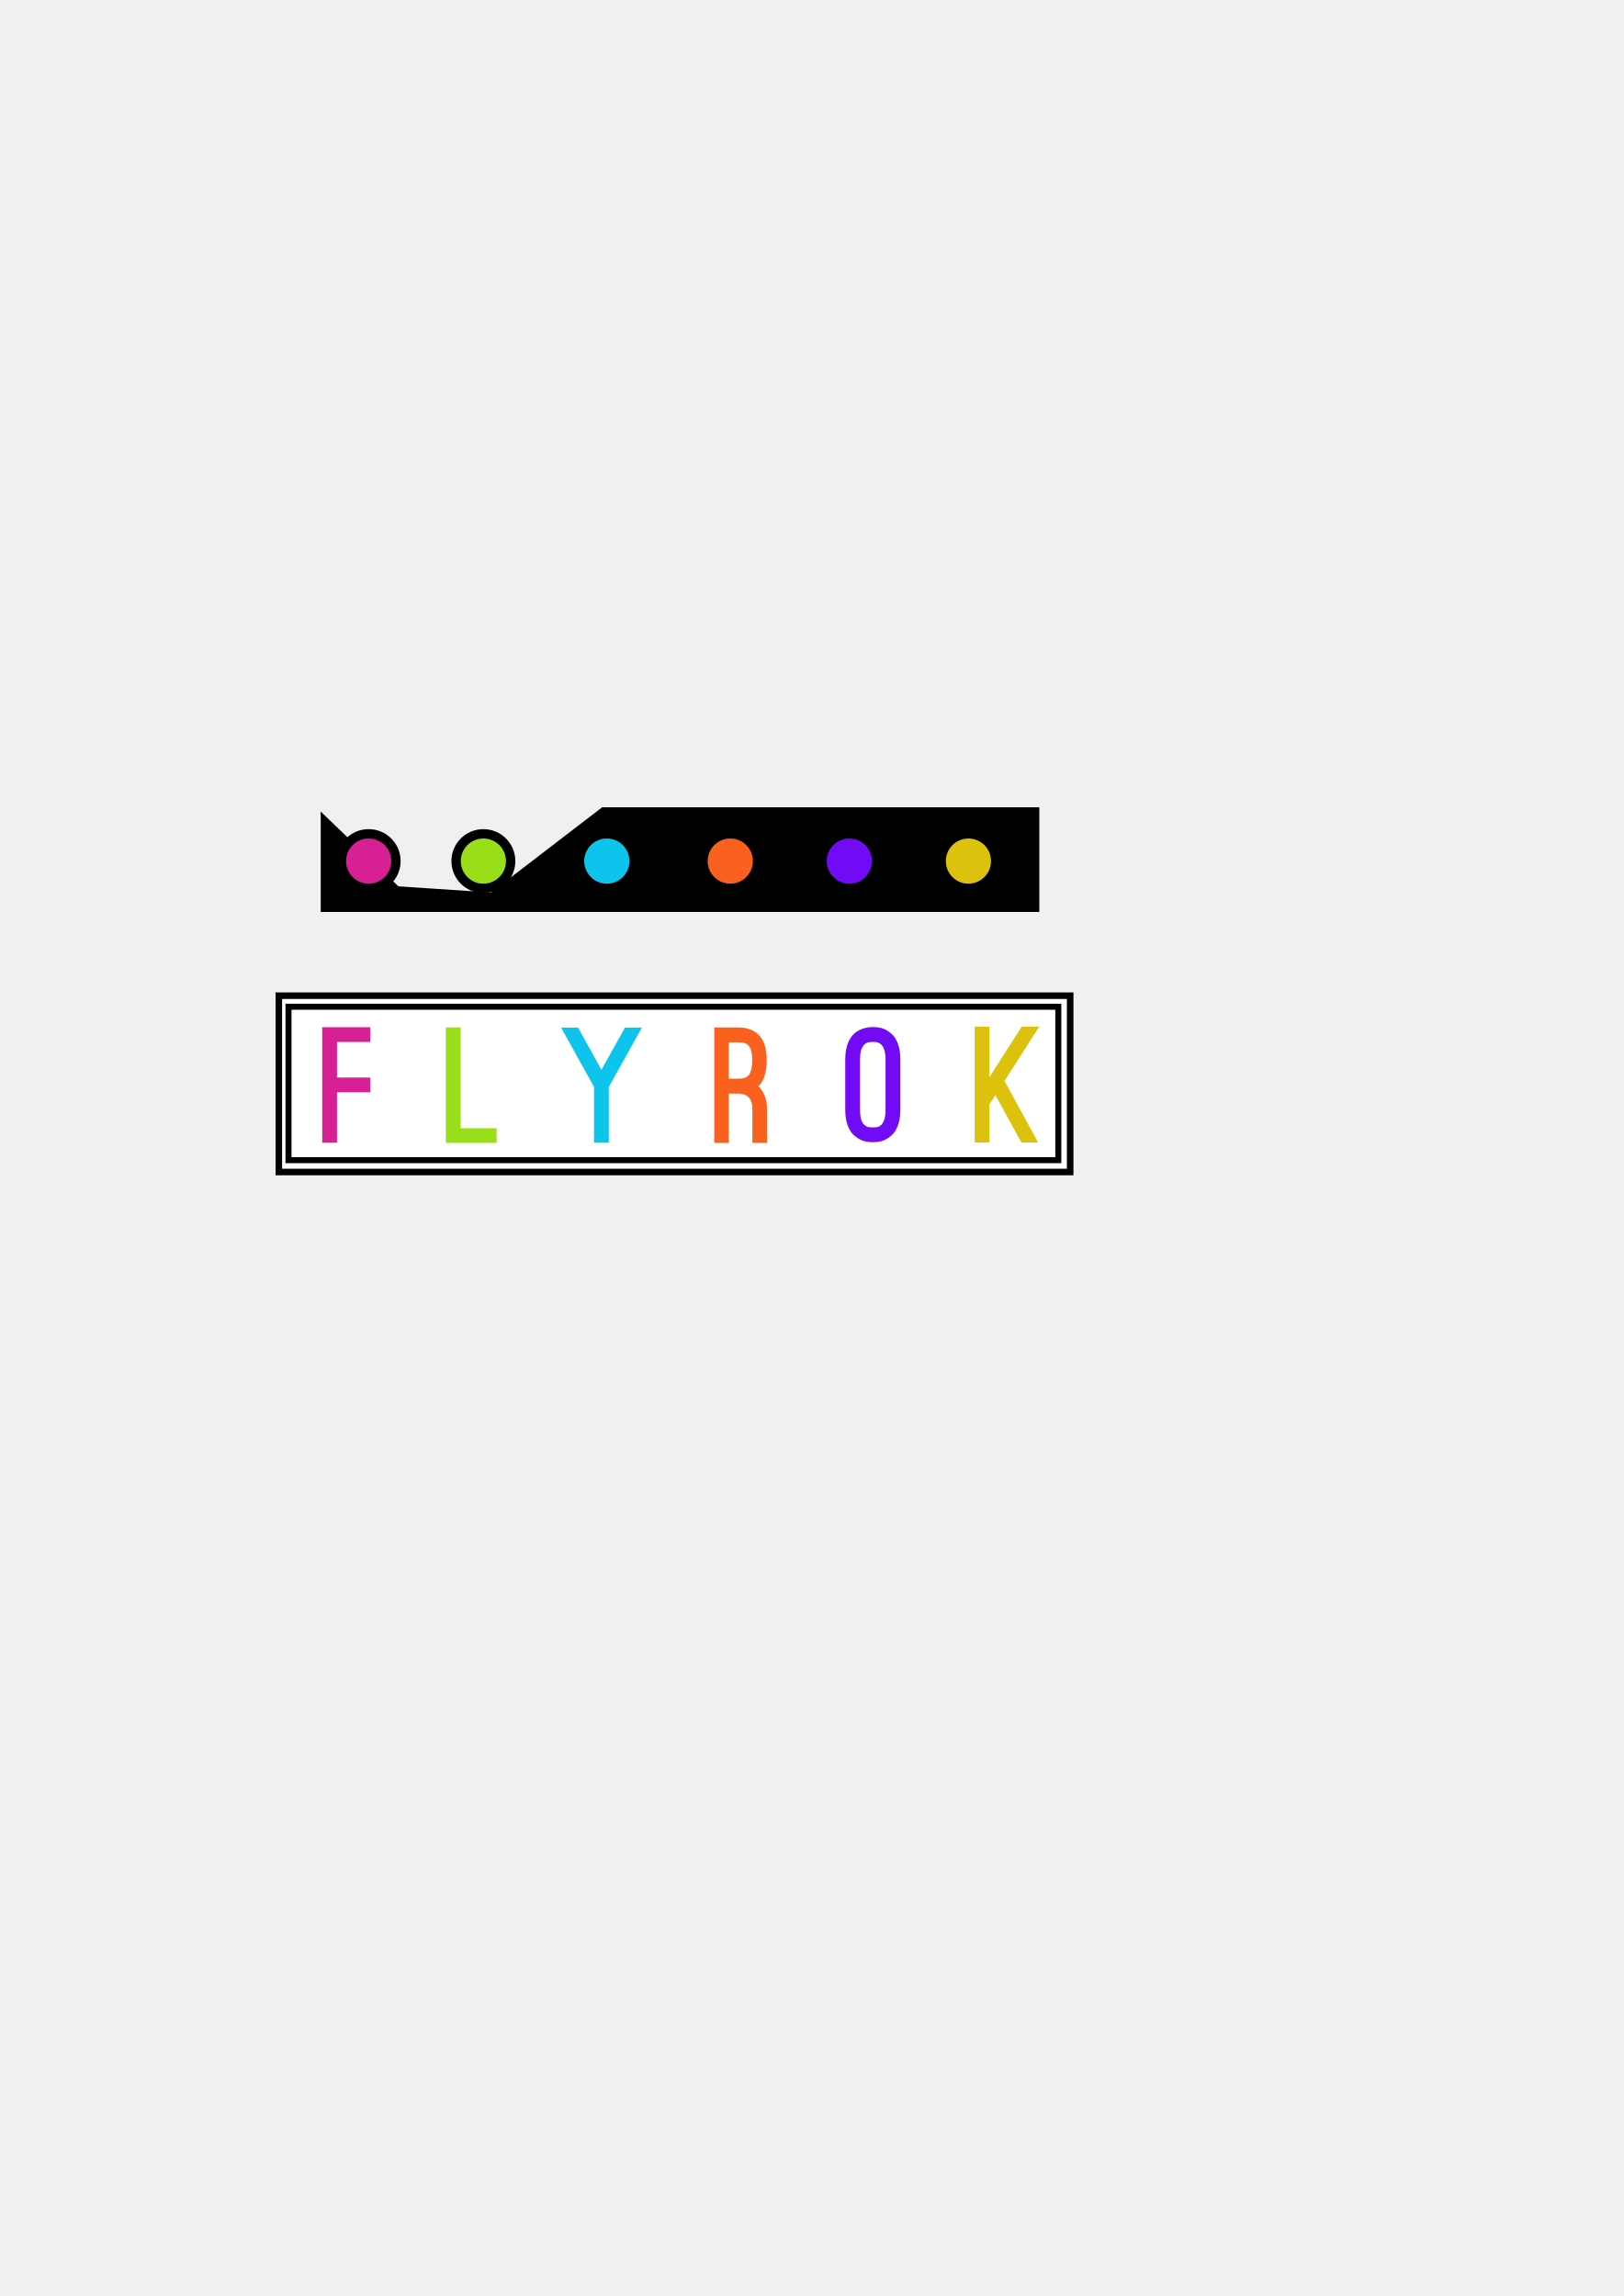
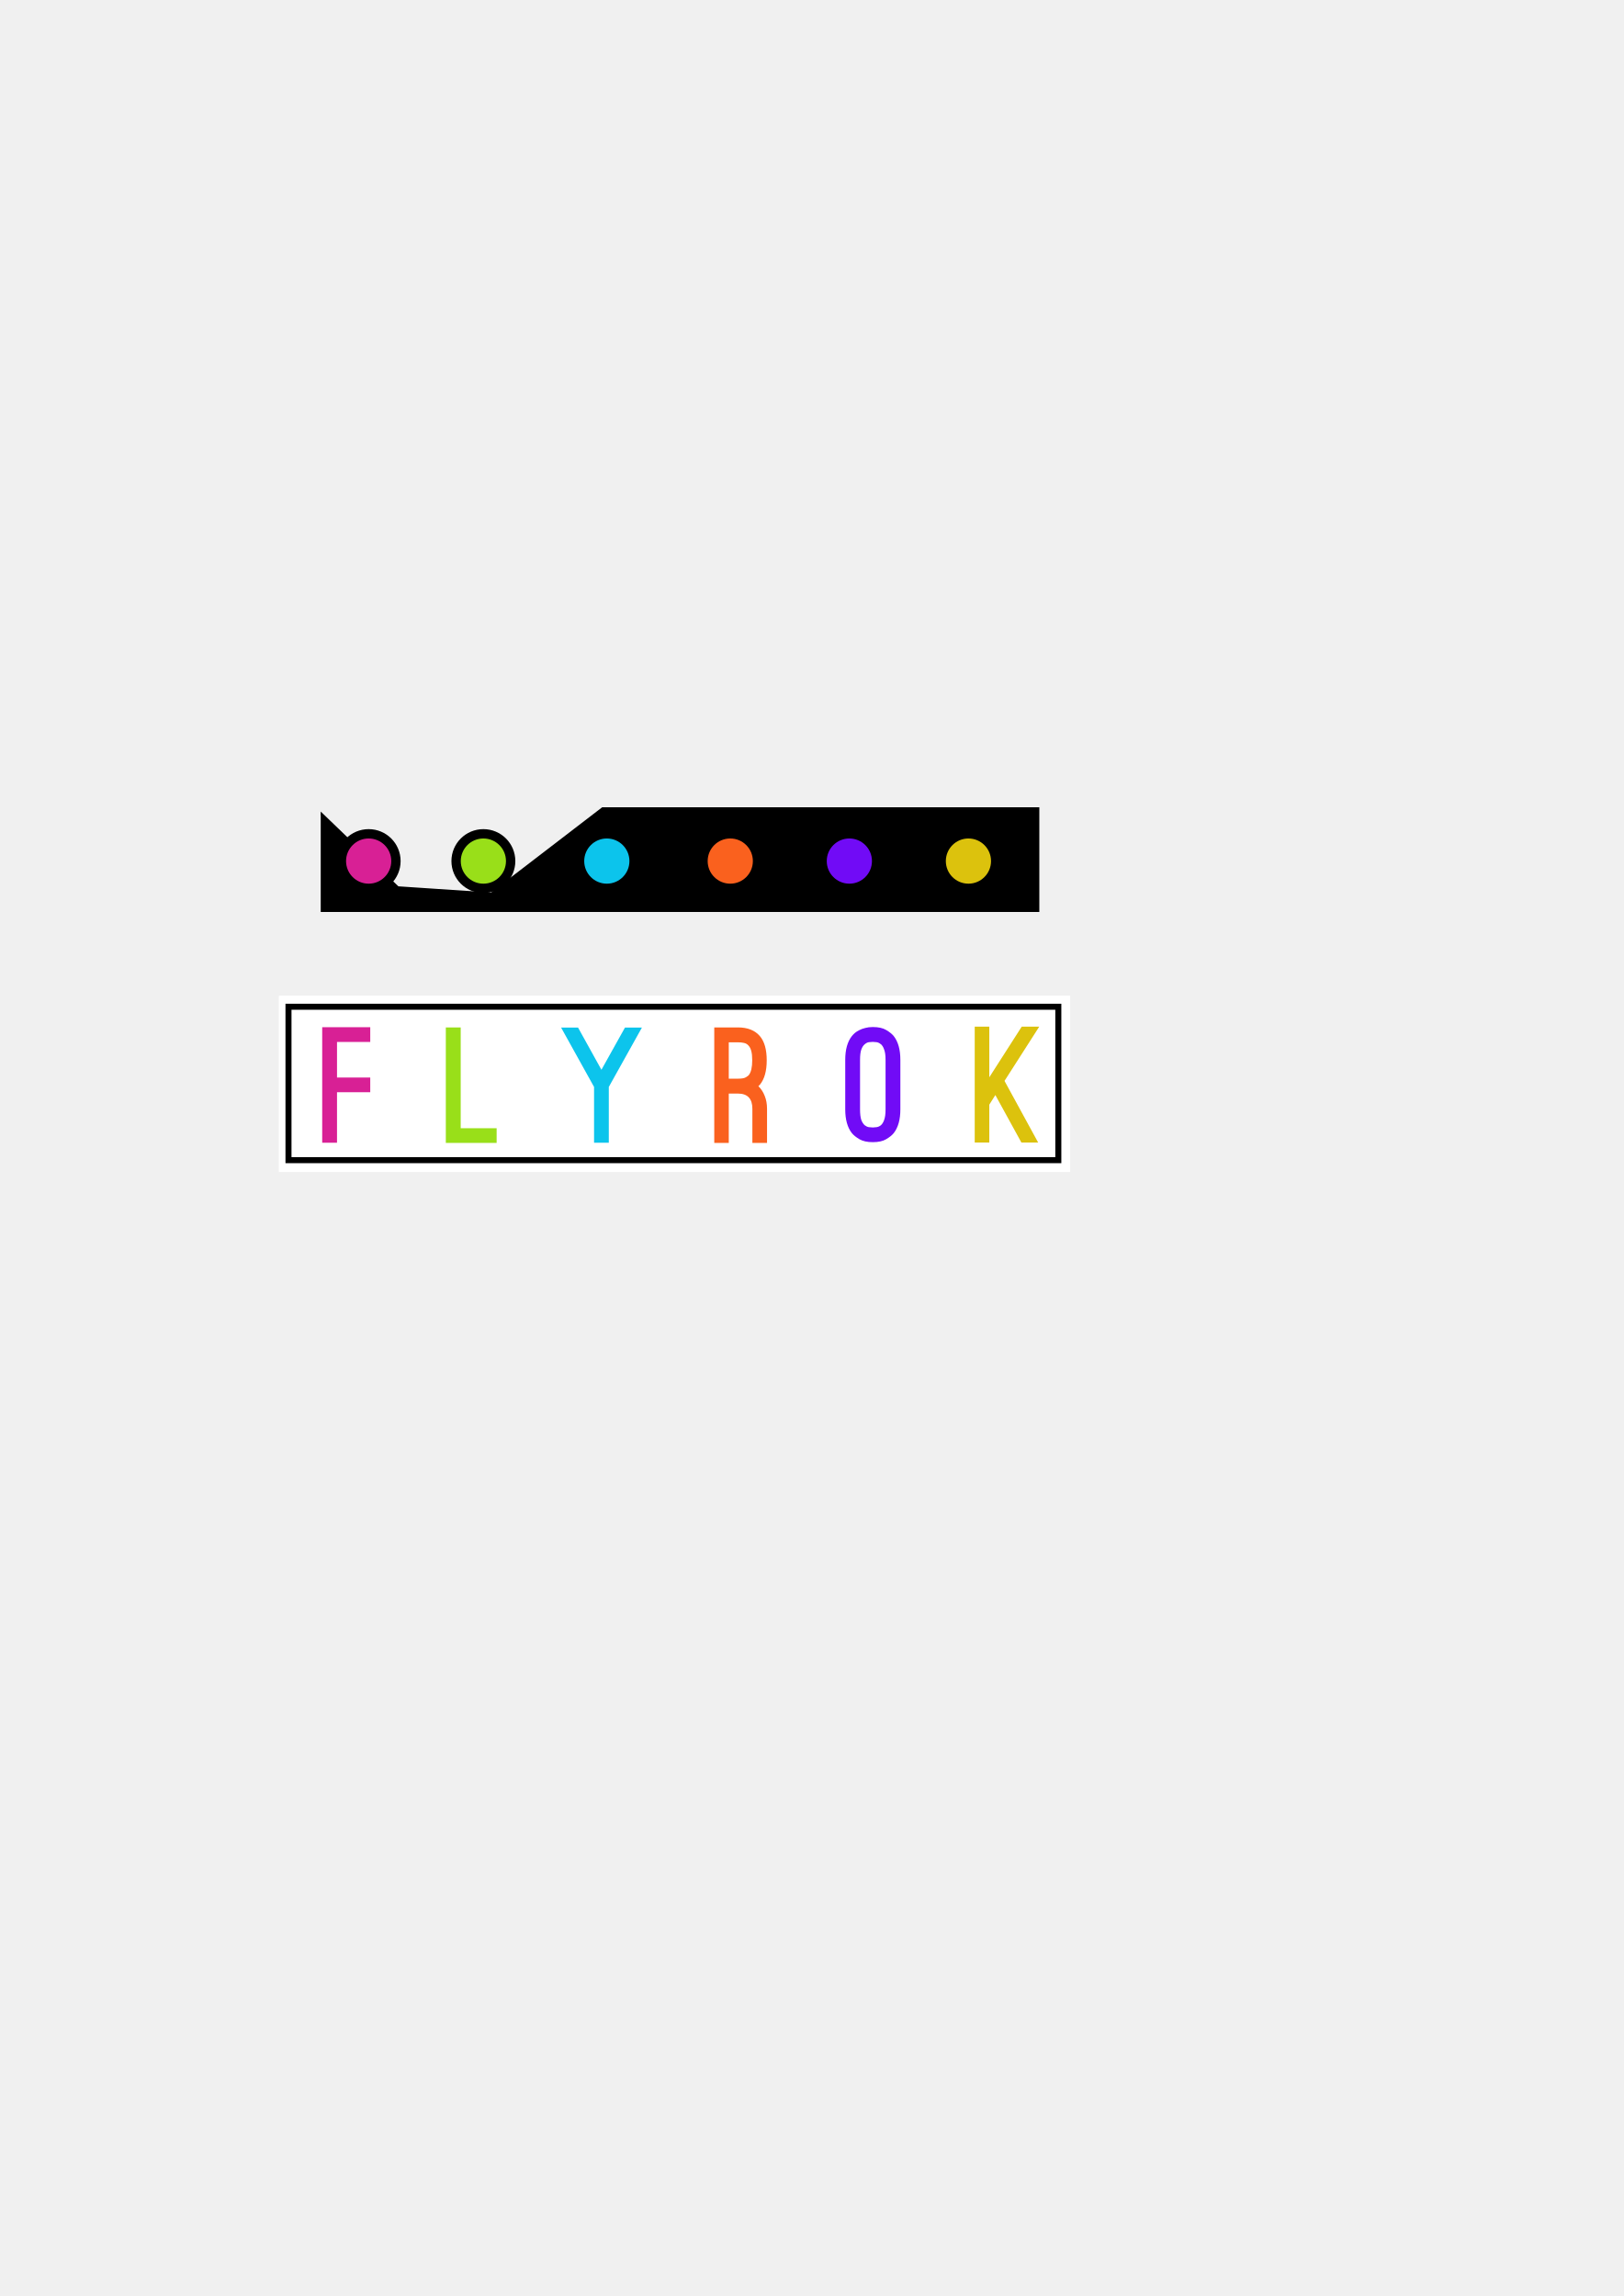
<svg xmlns="http://www.w3.org/2000/svg" width="744.094" height="1052.362" id="svg2" version="1.1">
  <defs id="defs4">
    <clipPath clipPathUnits="userSpaceOnUse" id="clipPath4080">
      <rect style="fill:#4e0bf6;fill-opacity:1;stroke:none" id="rect4082" width="329.31" height="47.982" x="147.482" y="418.491" />
    </clipPath>
    <clipPath clipPathUnits="userSpaceOnUse" id="clipPath4749">
      <path d="m 169.676,477.563 -15.232,0 0,16.308 15.232,0 0,6.753 -15.232,0 0,23.133 -6.786,0 0,-52.948 22.018,0 0,6.753 0,0" style="font-size:64px;font-style:normal;font-variant:normal;font-weight:900;font-stretch:normal;text-align:start;line-height:125%;letter-spacing:30px;word-spacing:0px;writing-mode:lr-tb;text-anchor:start;fill:#000000;fill-opacity:1;stroke:none;font-family:Ostrich Sans;-inkscape-font-specification:Ostrich Sans Heavy" id="path4751" />
    </clipPath>
    <clipPath clipPathUnits="userSpaceOnUse" id="clipPath4766">
      <path d="m 227.594,523.862 -23.286,0 0,-52.948 6.819,0 0,46.195 16.467,0 0,6.753 0,0 0,0" style="font-size:64px;font-style:normal;font-variant:normal;font-weight:900;font-stretch:normal;text-align:start;line-height:125%;letter-spacing:30px;word-spacing:0px;writing-mode:lr-tb;text-anchor:start;fill:#000000;fill-opacity:1;stroke:none;font-family:Ostrich Sans;-inkscape-font-specification:Ostrich Sans Heavy" id="path4768" />
    </clipPath>
    <clipPath clipPathUnits="userSpaceOnUse" id="clipPath4783">
      <path d="m 286.581,470.988 7.766,0 -15.172,27.208 0,25.561 -6.759,0 0,-25.561 -15.1,-27.208 7.766,0 10.714,19.332 10.786,-19.332 0,0" style="font-size:64px;font-style:normal;font-variant:normal;font-weight:900;font-stretch:normal;text-align:start;line-height:125%;letter-spacing:30px;word-spacing:0px;writing-mode:lr-tb;text-anchor:start;fill:#000000;fill-opacity:1;stroke:none;font-family:Ostrich Sans;-inkscape-font-specification:Ostrich Sans Heavy" id="path4785" />
    </clipPath>
    <clipPath clipPathUnits="userSpaceOnUse" id="clipPath4800">
      <path d="m 347.548,497.676 c 1.273,1.245 2.239,2.73 2.899,4.454 0.707,1.724 1.06,3.688 1.061,5.891 l 0,15.662 -6.717,0 0,-15.662 c -2e-5,-4.646 -2.215,-6.969 -6.646,-6.969 l -3.323,0 -0.848,0 0,22.63 -6.646,0 0,-52.948 10.817,0 c 4.478,6e-5 7.848,1.341 10.11,4.023 2.074,2.443 3.111,6.131 3.111,11.064 -2e-5,4.885 -1.037,8.597 -3.111,11.136 -0.094,0.096 -0.212,0.216 -0.354,0.359 -0.094,0.144 -0.212,0.263 -0.353,0.359 m -9.403,-3.448 c 1.791,4e-5 3.017,-0.215 3.676,-0.647 0.707,-0.431 1.155,-0.766 1.343,-1.006 1.037,-1.341 1.555,-3.592 1.555,-6.753 -2e-5,-1.772 -0.141,-3.185 -0.424,-4.239 -0.283,-1.102 -0.707,-1.94 -1.273,-2.514 -0.518,-0.623 -1.202,-1.03 -2.05,-1.221 -0.801,-0.192 -1.744,-0.287 -2.828,-0.287 l -4.171,0 0,16.668 0.848,0 3.323,0" style="font-size:64px;font-style:normal;font-variant:normal;font-weight:900;font-stretch:normal;text-align:start;line-height:125%;letter-spacing:30px;word-spacing:0px;writing-mode:lr-tb;text-anchor:start;fill:#000000;fill-opacity:1;stroke:none;font-family:Ostrich Sans;-inkscape-font-specification:Ostrich Sans Heavy" id="path4802" />
    </clipPath>
    <clipPath clipPathUnits="userSpaceOnUse" id="clipPath4847">
      <path d="m 475.761,523.862 -7.678,0 -11.943,-21.77 -2.772,4.397 0,17.373 -6.682,0 0,-19.247 -0.071,0 0.071,-0.144 0,-33.736 6.682,0 0,23.211 14.857,-23.211 8.033,0 -15.924,24.869 15.426,28.257 0,0" style="font-size:64px;font-style:normal;font-variant:normal;font-weight:900;font-stretch:normal;text-align:start;line-height:125%;letter-spacing:30px;word-spacing:0px;writing-mode:lr-tb;text-anchor:start;fill:#000000;fill-opacity:1;stroke:none;font-family:Ostrich Sans;-inkscape-font-specification:Ostrich Sans Heavy" id="path4849" />
    </clipPath>
    <clipPath clipPathUnits="userSpaceOnUse" id="clipPath4852">
      <path id="path4854" style="font-size:64px;font-style:normal;font-variant:normal;font-weight:900;font-stretch:normal;text-align:start;line-height:125%;letter-spacing:30px;word-spacing:0px;writing-mode:lr-tb;text-anchor:start;fill:#000000;fill-opacity:1;stroke:none;font-family:Ostrich Sans;-inkscape-font-specification:Ostrich Sans Heavy" d="m 399.799,523.684 c -2.55,0 -4.595,-0.453 -6.135,-1.36 -1.54,-0.907 -2.694,-1.838 -3.464,-2.792 -2.021,-2.578 -3.031,-6.205 -3.031,-10.883 l 0,-22.697 c 0,-4.678 1.01,-8.306 3.031,-10.883 0.385,-0.477 0.842,-0.955 1.371,-1.432 0.577,-0.477 1.251,-0.907 2.021,-1.289 0.818,-0.43 1.732,-0.764 2.743,-1.002 1.01,-0.286 2.165,-0.43 3.464,-0.43 2.598,5e-5 4.643,0.454 6.135,1.36 1.54,0.907 2.694,1.838 3.464,2.792 2.021,2.578 3.031,6.205 3.031,10.883 l 0,22.697 c -2e-5,4.678 -1.01,8.306 -3.031,10.883 -0.77,0.955 -1.925,1.885 -3.464,2.792 -1.492,0.907 -3.536,1.36 -6.135,1.36 m 0,-45.968 c -0.529,5e-5 -1.131,0.048 -1.804,0.143 -0.625,0.096 -1.251,0.406 -1.876,0.931 -0.625,0.477 -1.155,1.289 -1.588,2.434 -0.385,1.098 -0.577,2.673 -0.577,4.726 l 0,22.697 c -10e-6,2.1 0.192,3.723 0.577,4.869 0.433,1.098 0.962,1.909 1.588,2.434 0.625,0.477 1.251,0.764 1.876,0.859 0.674,0.095 1.275,0.143 1.804,0.143 0.481,10e-6 1.059,-0.048 1.732,-0.143 0.674,-0.095 1.323,-0.382 1.949,-0.859 0.625,-0.525 1.131,-1.337 1.516,-2.434 0.433,-1.146 0.65,-2.769 0.65,-4.869 l 0,-22.697 c -2e-5,-2.053 -0.217,-3.628 -0.65,-4.726 -0.385,-1.146 -0.89,-1.957 -1.516,-2.434 -0.625,-0.525 -1.275,-0.835 -1.949,-0.931 -0.674,-0.095 -1.251,-0.143 -1.732,-0.143" />
    </clipPath>
  </defs>
  <g id="layer2">
-     <rect style="fill:#ffffff;stroke:#000000;stroke-width:3;stroke-linejoin:miter;stroke-miterlimit:4;stroke-opacity:1;stroke-dasharray:none;fill-opacity:1" id="rect4734" width="362.645" height="80.812" x="127.784" y="456.372" />
+     <rect style="fill:#ffffff;stroke:none;stroke-width:3;stroke-linejoin:miter;stroke-miterlimit:4;stroke-opacity:1;stroke-dasharray:none;fill-opacity:1" id="rect4734" width="362.645" height="80.812" x="127.784" y="456.372" />
    <path style="fill:#000000;fill-opacity:1;stroke:#000000;stroke-width:1px;stroke-linecap:butt;stroke-linejoin:miter;stroke-opacity:1" d="m 88.571,333.791 -1.429,212.857 583.664,0.317 0.693,-231.919 -12.929,24.459 -62.857,50 -41.429,14.286 -57.143,-21.429 -48.571,-51.429 -74.286,40 -30,8.571 L 300,372.362 287.143,410.934 225.714,458.076 182.857,455.219 144.286,418.076 130,380.934 z" id="path2985" clip-path="url(#clipPath4080)" transform="translate(-0.5050763,-48.48732)" />
    <rect style="fill:#ffffff;fill-opacity:1;stroke:#000000;stroke-width:2.76;stroke-linejoin:miter;stroke-miterlimit:4;stroke-opacity:1;stroke-dasharray:none" id="rect4734-2" width="352.79" height="70.314" x="132.206" y="461.438" />
    <path style="fill:#d82095;fill-opacity:1;stroke:none" d="m 143.442,468.999 40.911,0 0,56.569 -40.911,0 z" id="rect3861" clip-path="url(#clipPath4749)" />
    <path style="fill:#99df19;fill-opacity:1;stroke:none" d="m 202.233,468.999 40.911,0 0,56.569 -40.911,0 z" id="rect4371" clip-path="url(#clipPath4766)" />
    <path style="fill:#0cc4ec;fill-opacity:1;stroke:none" d="m 257.023,468.999 40.911,0 0,56.569 -40.911,0 z" id="rect4373" clip-path="url(#clipPath4783)" transform="translate(-0.1785714,1.7394996e-8)" />
    <path style="fill:#fa611e;fill-opacity:1;stroke:none" d="m 319.814,468.999 40.911,0 0,56.569 -40.911,0 z" id="rect4375" clip-path="url(#clipPath4800)" transform="translate(-2.3330932e-8,0.1785714)" />
    <path style="fill:#710bf6;fill-opacity:1;stroke:none" d="m 378.605,468.999 40.911,0 0,56.569 -40.911,0 z" id="rect4377" clip-path="url(#clipPath4852)" transform="translate(0.1785712,-0.1785714)" />
    <rect y="468.999" x="437.396" height="56.569" width="40.911" id="rect4379" style="fill:#dcc20d;fill-opacity:1;stroke:none" clip-path="url(#clipPath4847)" transform="translate(4.8114593e-7,-0.1785714)" />
  </g>
  <g id="layer1" style="opacity:1;display:inline">
    <g id="g4086" transform="translate(-0.5050763,-48.48732)">
      <path d="m 233.571,601.291 c 0,8.087 -6.556,14.643 -14.643,14.643 -8.087,0 -14.643,-6.556 -14.643,-14.643 0,-8.087 6.556,-14.643 14.643,-14.643 8.087,0 14.643,6.556 14.643,14.643 z" id="path3779" style="fill:#000000;fill-opacity:1;stroke:none" transform="translate(170.8085,-158.1317)" />
      <path transform="matrix(0.7073171,0,0,0.7073171,234.8852,17.85588)" style="fill:#710bf6;fill-opacity:1;stroke:none" id="path3781" d="m 233.571,601.291 c 0,8.087 -6.556,14.643 -14.643,14.643 -8.087,0 -14.643,-6.556 -14.643,-14.643 0,-8.087 6.556,-14.643 14.643,-14.643 8.087,0 14.643,6.556 14.643,14.643 z" />
    </g>
    <g id="g3864" transform="translate(-49.98225,-206.619)">
      <path d="m 233.571,601.291 c 0,8.087 -6.556,14.643 -14.643,14.643 -8.087,0 -14.643,-6.556 -14.643,-14.643 0,-8.087 6.556,-14.643 14.643,-14.643 8.087,0 14.643,6.556 14.643,14.643 z" id="path3755" style="fill:#000000;fill-opacity:1;stroke:none" />
      <path transform="matrix(0.7073171,0,0,0.7073171,64.07665,175.9875)" style="fill:#d82095;fill-opacity:1;stroke:none" id="path3765" d="m 233.571,601.291 c 0,8.087 -6.556,14.643 -14.643,14.643 -8.087,0 -14.643,-6.556 -14.643,-14.643 0,-8.087 6.556,-14.643 14.643,-14.643 8.087,0 14.643,6.556 14.643,14.643 z" />
    </g>
    <g id="g3875" transform="translate(-60.26795,-205.1904)">
      <path transform="translate(62.85714,-1.428571)" style="fill:#000000;fill-opacity:1;stroke:none" id="path3767" d="m 233.571,601.291 c 0,8.087 -6.556,14.643 -14.643,14.643 -8.087,0 -14.643,-6.556 -14.643,-14.643 0,-8.087 6.556,-14.643 14.643,-14.643 8.087,0 14.643,6.556 14.643,14.643 z" />
      <g id="g3868">
        <path transform="matrix(0.7073171,0,0,0.7073171,126.9338,174.559)" style="fill:#99df19;fill-opacity:1;stroke:none" id="path3769" d="m 233.571,601.291 c 0,8.087 -6.556,14.643 -14.643,14.643 -8.087,0 -14.643,-6.556 -14.643,-14.643 0,-8.087 6.556,-14.643 14.643,-14.643 8.087,0 14.643,6.556 14.643,14.643 z" />
      </g>
    </g>
    <g id="g3871" transform="translate(-52.98225,-207.3333)">
      <path d="m 233.571,601.291 c 0,8.087 -6.556,14.643 -14.643,14.643 -8.087,0 -14.643,-6.556 -14.643,-14.643 0,-8.087 6.556,-14.643 14.643,-14.643 8.087,0 14.643,6.556 14.643,14.643 z" id="path3771" style="fill:#000000;fill-opacity:1;stroke:none" transform="translate(112.1429,0.7142858)" />
      <path transform="matrix(0.7073171,0,0,0.7073171,176.2195,176.7018)" style="fill:#0cc4ec;fill-opacity:1;stroke:none" id="path3773" d="m 233.571,601.291 c 0,8.087 -6.556,14.643 -14.643,14.643 -8.087,0 -14.643,-6.556 -14.643,-14.643 0,-8.087 6.556,-14.643 14.643,-14.643 8.087,0 14.643,6.556 14.643,14.643 z" />
    </g>
    <g id="g3880" transform="translate(-57.1251,-208.0476)">
      <path transform="translate(172.8571,1.428572)" style="fill:#000000;fill-opacity:1;stroke:none" id="path3775" d="m 233.571,601.291 c 0,8.087 -6.556,14.643 -14.643,14.643 -8.087,0 -14.643,-6.556 -14.643,-14.643 0,-8.087 6.556,-14.643 14.643,-14.643 8.087,0 14.643,6.556 14.643,14.643 z" />
      <path d="m 233.571,601.291 c 0,8.087 -6.556,14.643 -14.643,14.643 -8.087,0 -14.643,-6.556 -14.643,-14.643 0,-8.087 6.556,-14.643 14.643,-14.643 8.087,0 14.643,6.556 14.643,14.643 z" id="path3777" style="fill:#fa611e;fill-opacity:1;stroke:none" transform="matrix(0.7073171,0,0,0.7073171,236.9338,177.4161)" />
    </g>
    <g id="g3888" transform="translate(-47.98221,-210.1904)">
      <path transform="translate(272.8571,3.571429)" style="fill:#000000;fill-opacity:1;stroke:none" id="path3783" d="m 233.571,601.291 c 0,8.087 -6.556,14.643 -14.643,14.643 -8.087,0 -14.643,-6.556 -14.643,-14.643 0,-8.087 6.556,-14.643 14.643,-14.643 8.087,0 14.643,6.556 14.643,14.643 z" />
      <path d="m 233.571,601.291 c 0,8.087 -6.556,14.643 -14.643,14.643 -8.087,0 -14.643,-6.556 -14.643,-14.643 0,-8.087 6.556,-14.643 14.643,-14.643 8.087,0 14.643,6.556 14.643,14.643 z" id="path3785" style="fill:#dcc20d;fill-opacity:1;stroke:none" transform="matrix(0.7073171,0,0,0.7073171,336.9338,179.559)" />
    </g>
    <flowRoot transform="translate(22.64873,238.9955)" xml:space="preserve" id="flowRoot4044" style="font-size:64px;font-style:normal;font-variant:normal;font-weight:500;font-stretch:normal;text-align:start;line-height:125%;letter-spacing:10px;word-spacing:0px;writing-mode:lr-tb;text-anchor:start;fill:#000000;fill-opacity:1;stroke:none;font-family:Ostrich Sans Rounded;-inkscape-font-specification:Ostrich Sans Rounded Medium">
      <flowRegion id="flowRegion4046">
        <rect style="font-size:64px;font-style:normal;font-variant:normal;font-weight:500;font-stretch:normal;text-align:start;line-height:125%;letter-spacing:10px;writing-mode:lr-tb;text-anchor:start;font-family:Ostrich Sans Rounded;-inkscape-font-specification:Ostrich Sans Rounded Medium" id="rect4048" width="377.603" height="244.228" x="125" y="217.362" />
      </flowRegion>
      <flowPara style="font-size:72px;font-style:normal;font-variant:normal;font-weight:bold;font-stretch:normal;text-align:start;line-height:125%;letter-spacing:30px;writing-mode:lr-tb;text-anchor:start;font-family:Ostrich Sans;-inkscape-font-specification:Ostrich Sans Bold" id="flowPara4050">FLYROK</flowPara>
      <flowPara id="flowPara4052" style="font-size:64px;font-style:normal;font-variant:normal;font-weight:500;font-stretch:normal;text-align:start;line-height:125%;letter-spacing:10px;writing-mode:lr-tb;text-anchor:start;font-family:Ostrich Sans Rounded;-inkscape-font-specification:Ostrich Sans Rounded Medium" />
    </flowRoot>
    <flowRoot style="font-size:64px;font-style:normal;font-variant:normal;font-weight:500;font-stretch:normal;text-align:start;line-height:125%;letter-spacing:10px;word-spacing:0px;writing-mode:lr-tb;text-anchor:start;fill:#000000;fill-opacity:1;stroke:none;font-family:Ostrich Sans Rounded;-inkscape-font-specification:Ostrich Sans Rounded Medium" id="flowRoot4090" xml:space="preserve" transform="translate(32.67883,385.2081)">
      <flowRegion id="flowRegion4092">
        <rect y="217.362" x="125" height="244.228" width="377.603" id="rect4094" style="font-size:64px;font-style:normal;font-variant:normal;font-weight:500;font-stretch:normal;text-align:start;line-height:125%;letter-spacing:10px;writing-mode:lr-tb;text-anchor:start;font-family:Ostrich Sans Rounded;-inkscape-font-specification:Ostrich Sans Rounded Medium" />
      </flowRegion>
      <flowPara id="flowPara4096" style="font-size:72px;font-style:normal;font-variant:normal;font-weight:500;font-stretch:normal;text-align:start;line-height:125%;letter-spacing:30px;writing-mode:lr-tb;text-anchor:start;font-family:Ostrich Sans Rounded;-inkscape-font-specification:Ostrich Sans Rounded Medium">biscit</flowPara>
      <flowPara style="font-size:64px;font-style:normal;font-variant:normal;font-weight:500;font-stretch:normal;text-align:start;line-height:125%;letter-spacing:10px;writing-mode:lr-tb;text-anchor:start;font-family:Ostrich Sans Rounded;-inkscape-font-specification:Ostrich Sans Rounded Medium" id="flowPara4098" />
    </flowRoot>
    <text xml:space="preserve" style="font-size:40px;font-style:normal;font-weight:normal;line-height:125%;letter-spacing:0px;word-spacing:0px;fill:#000000;fill-opacity:1;stroke:none;font-family:Sans" x="153.038" y="572.035" id="text4100">
      <tspan id="tspan4102" x="153.038" y="572.035" />
    </text>
    <flowRoot transform="translate(30.45403,313.2724)" xml:space="preserve" id="flowRoot4104" style="font-size:64px;font-style:normal;font-variant:normal;font-weight:500;font-stretch:normal;text-align:start;line-height:125%;letter-spacing:10px;word-spacing:0px;writing-mode:lr-tb;text-anchor:start;fill:#000000;fill-opacity:1;stroke:none;font-family:Ostrich Sans Rounded;-inkscape-font-specification:Ostrich Sans Rounded Medium">
      <flowRegion id="flowRegion4106">
        <rect style="font-size:64px;font-style:normal;font-variant:normal;font-weight:500;font-stretch:normal;text-align:start;line-height:125%;letter-spacing:10px;writing-mode:lr-tb;text-anchor:start;font-family:Ostrich Sans Rounded;-inkscape-font-specification:Ostrich Sans Rounded Medium" id="rect4108" width="377.603" height="244.228" x="125" y="217.362" />
      </flowRegion>
      <flowPara style="font-size:72px;font-style:normal;font-variant:normal;font-weight:500;font-stretch:normal;text-align:start;line-height:125%;letter-spacing:30px;writing-mode:lr-tb;text-anchor:start;font-family:Ostrich Sans Rounded;-inkscape-font-specification:Ostrich Sans Rounded Medium" id="flowPara4110" />
      <flowPara id="flowPara4112" style="font-size:64px;font-style:normal;font-variant:normal;font-weight:500;font-stretch:normal;text-align:start;line-height:125%;letter-spacing:10px;writing-mode:lr-tb;text-anchor:start;font-family:Ostrich Sans Rounded;-inkscape-font-specification:Ostrich Sans Rounded Medium" />
    </flowRoot>
    <flowRoot xml:space="preserve" id="flowRoot4114" style="font-size:40px;font-style:normal;font-weight:normal;line-height:125%;letter-spacing:0px;word-spacing:0px;fill:#000000;fill-opacity:1;stroke:none;font-family:Sans">
      <flowRegion id="flowRegion4116">
        <rect id="rect4118" width="321.734" height="98.995" x="168.19" y="548.801" />
      </flowRegion>
      <flowPara id="flowPara4120" />
    </flowRoot>
    <flowRoot style="font-size:64px;font-style:normal;font-variant:normal;font-weight:500;font-stretch:normal;text-align:start;line-height:125%;letter-spacing:10px;word-spacing:0px;writing-mode:lr-tb;text-anchor:start;fill:#000000;fill-opacity:1;stroke:none;font-family:Ostrich Sans Rounded;-inkscape-font-specification:Ostrich Sans Rounded Medium" id="flowRoot4122" xml:space="preserve" transform="translate(20.81697,323.879)">
      <flowRegion id="flowRegion4124">
        <rect y="217.362" x="125" height="244.228" width="377.603" id="rect4126" style="font-size:64px;font-style:normal;font-variant:normal;font-weight:500;font-stretch:normal;text-align:start;line-height:125%;letter-spacing:10px;writing-mode:lr-tb;text-anchor:start;font-family:Ostrich Sans Rounded;-inkscape-font-specification:Ostrich Sans Rounded Medium" />
      </flowRegion>
      <flowPara id="flowPara4128" style="font-size:72px;font-style:normal;font-variant:normal;font-weight:500;font-stretch:normal;text-align:start;line-height:125%;letter-spacing:30px;writing-mode:lr-tb;text-anchor:start;font-family:Ostrich Sans;-inkscape-font-specification:Ostrich Sans Medium">tunnll</flowPara>
      <flowPara style="font-size:64px;font-style:normal;font-variant:normal;font-weight:500;font-stretch:normal;text-align:start;line-height:125%;letter-spacing:10px;writing-mode:lr-tb;text-anchor:start;font-family:Ostrich Sans Rounded;-inkscape-font-specification:Ostrich Sans Rounded Medium" id="flowPara4130" />
    </flowRoot>
    <text xml:space="preserve" style="font-size:40px;font-style:normal;font-weight:normal;line-height:125%;letter-spacing:0px;word-spacing:0px;fill:#000000;fill-opacity:1;stroke:none;font-family:Sans" x="-172.857" y="222.362" id="text3857">
      <tspan id="tspan3859" x="-172.857" y="222.362" />
    </text>
  </g>
</svg>
